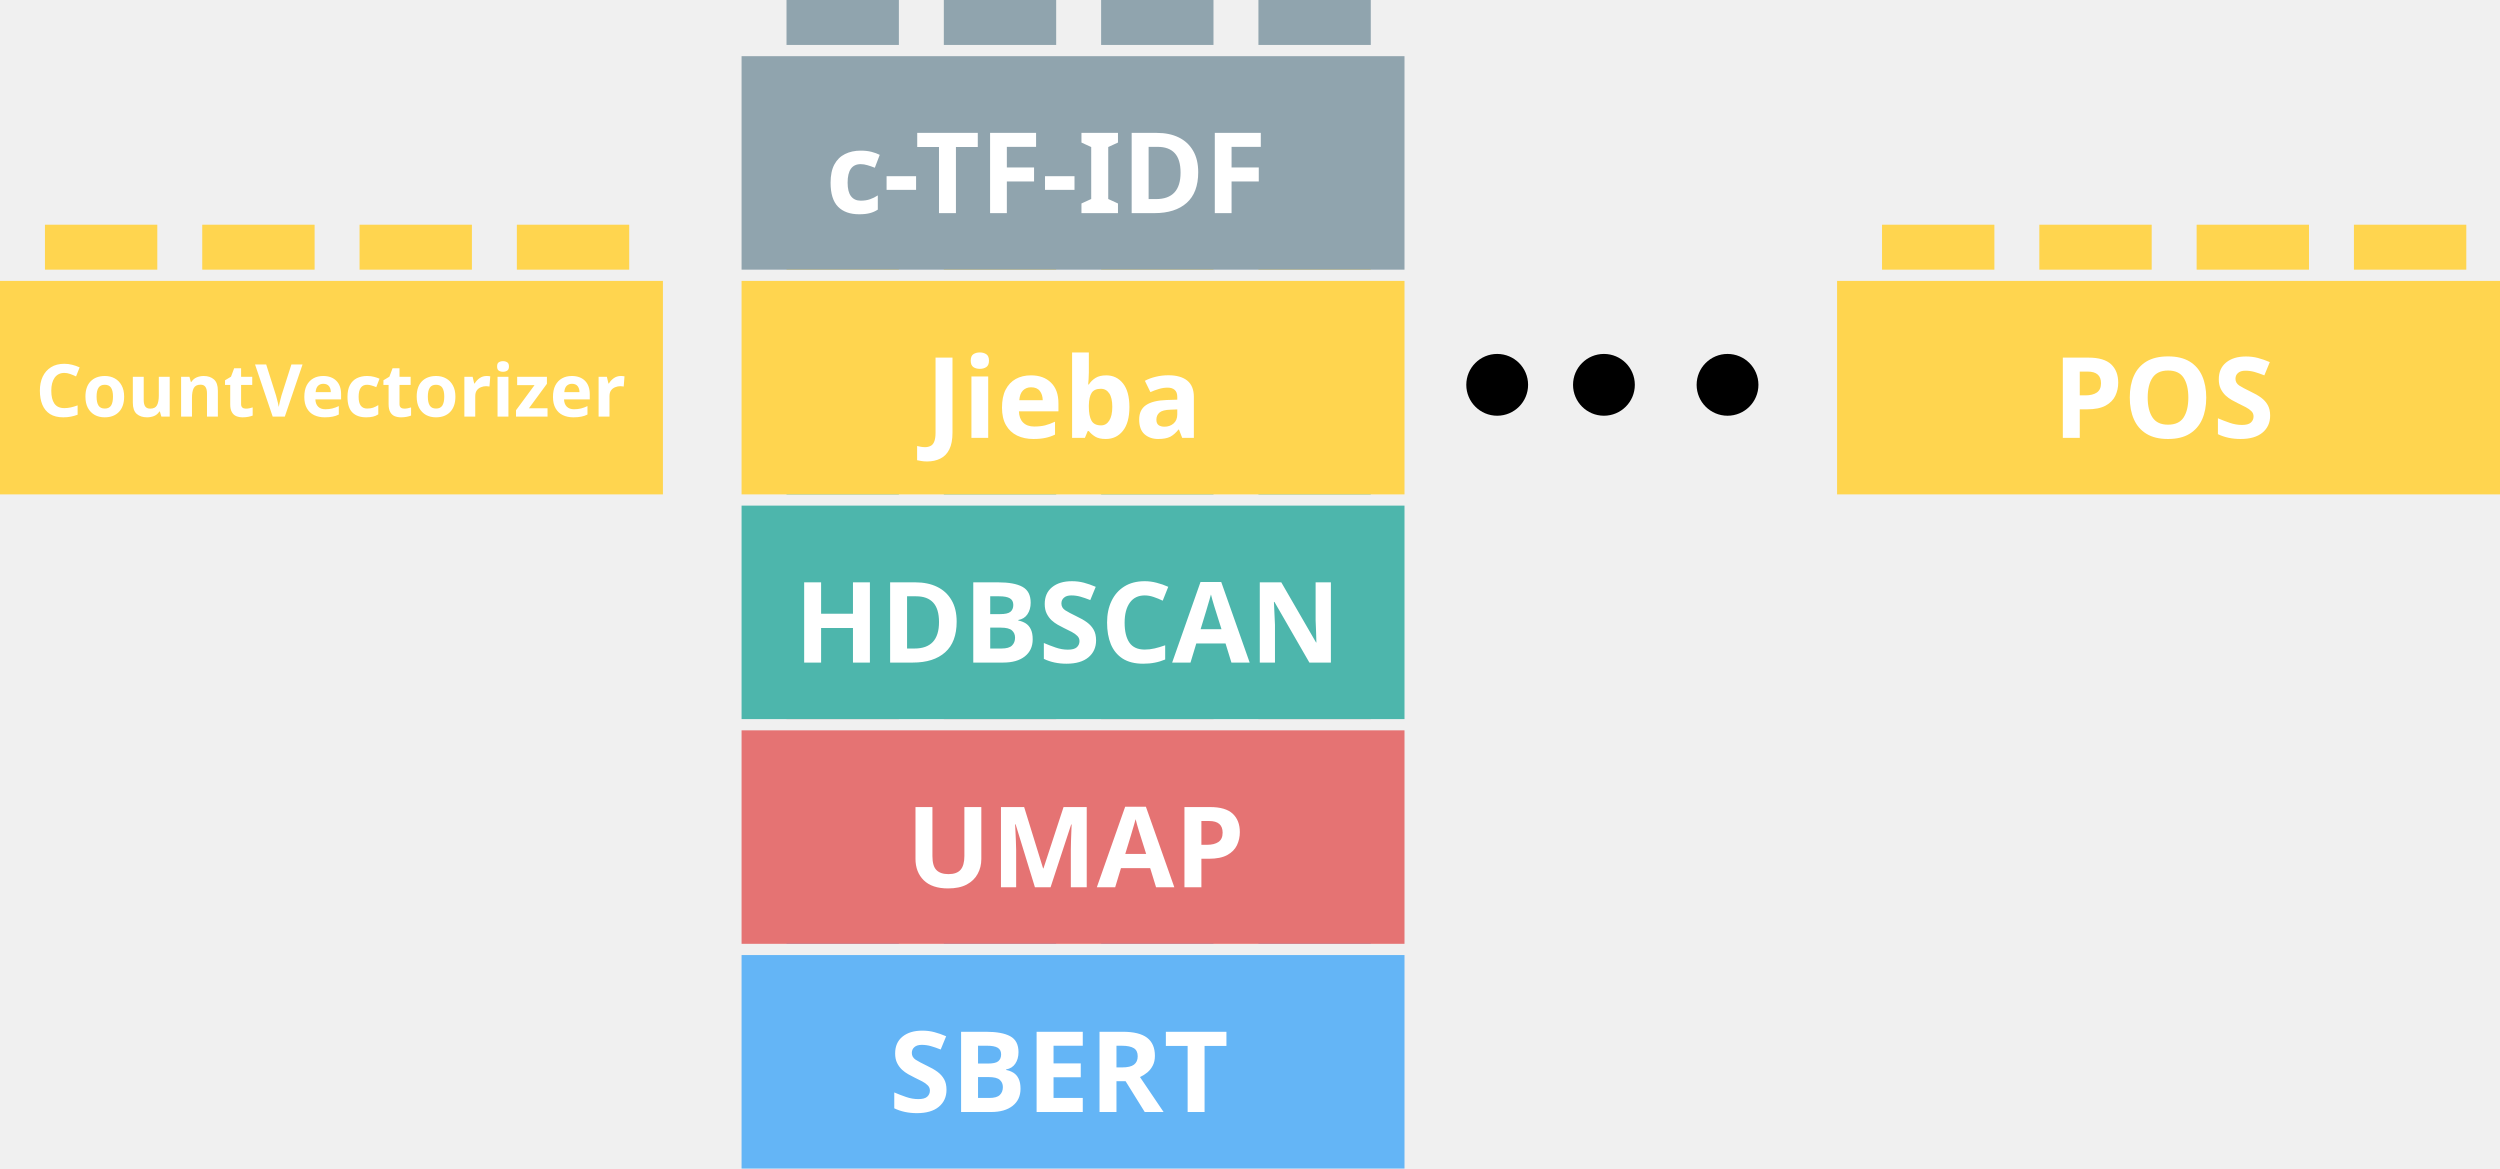
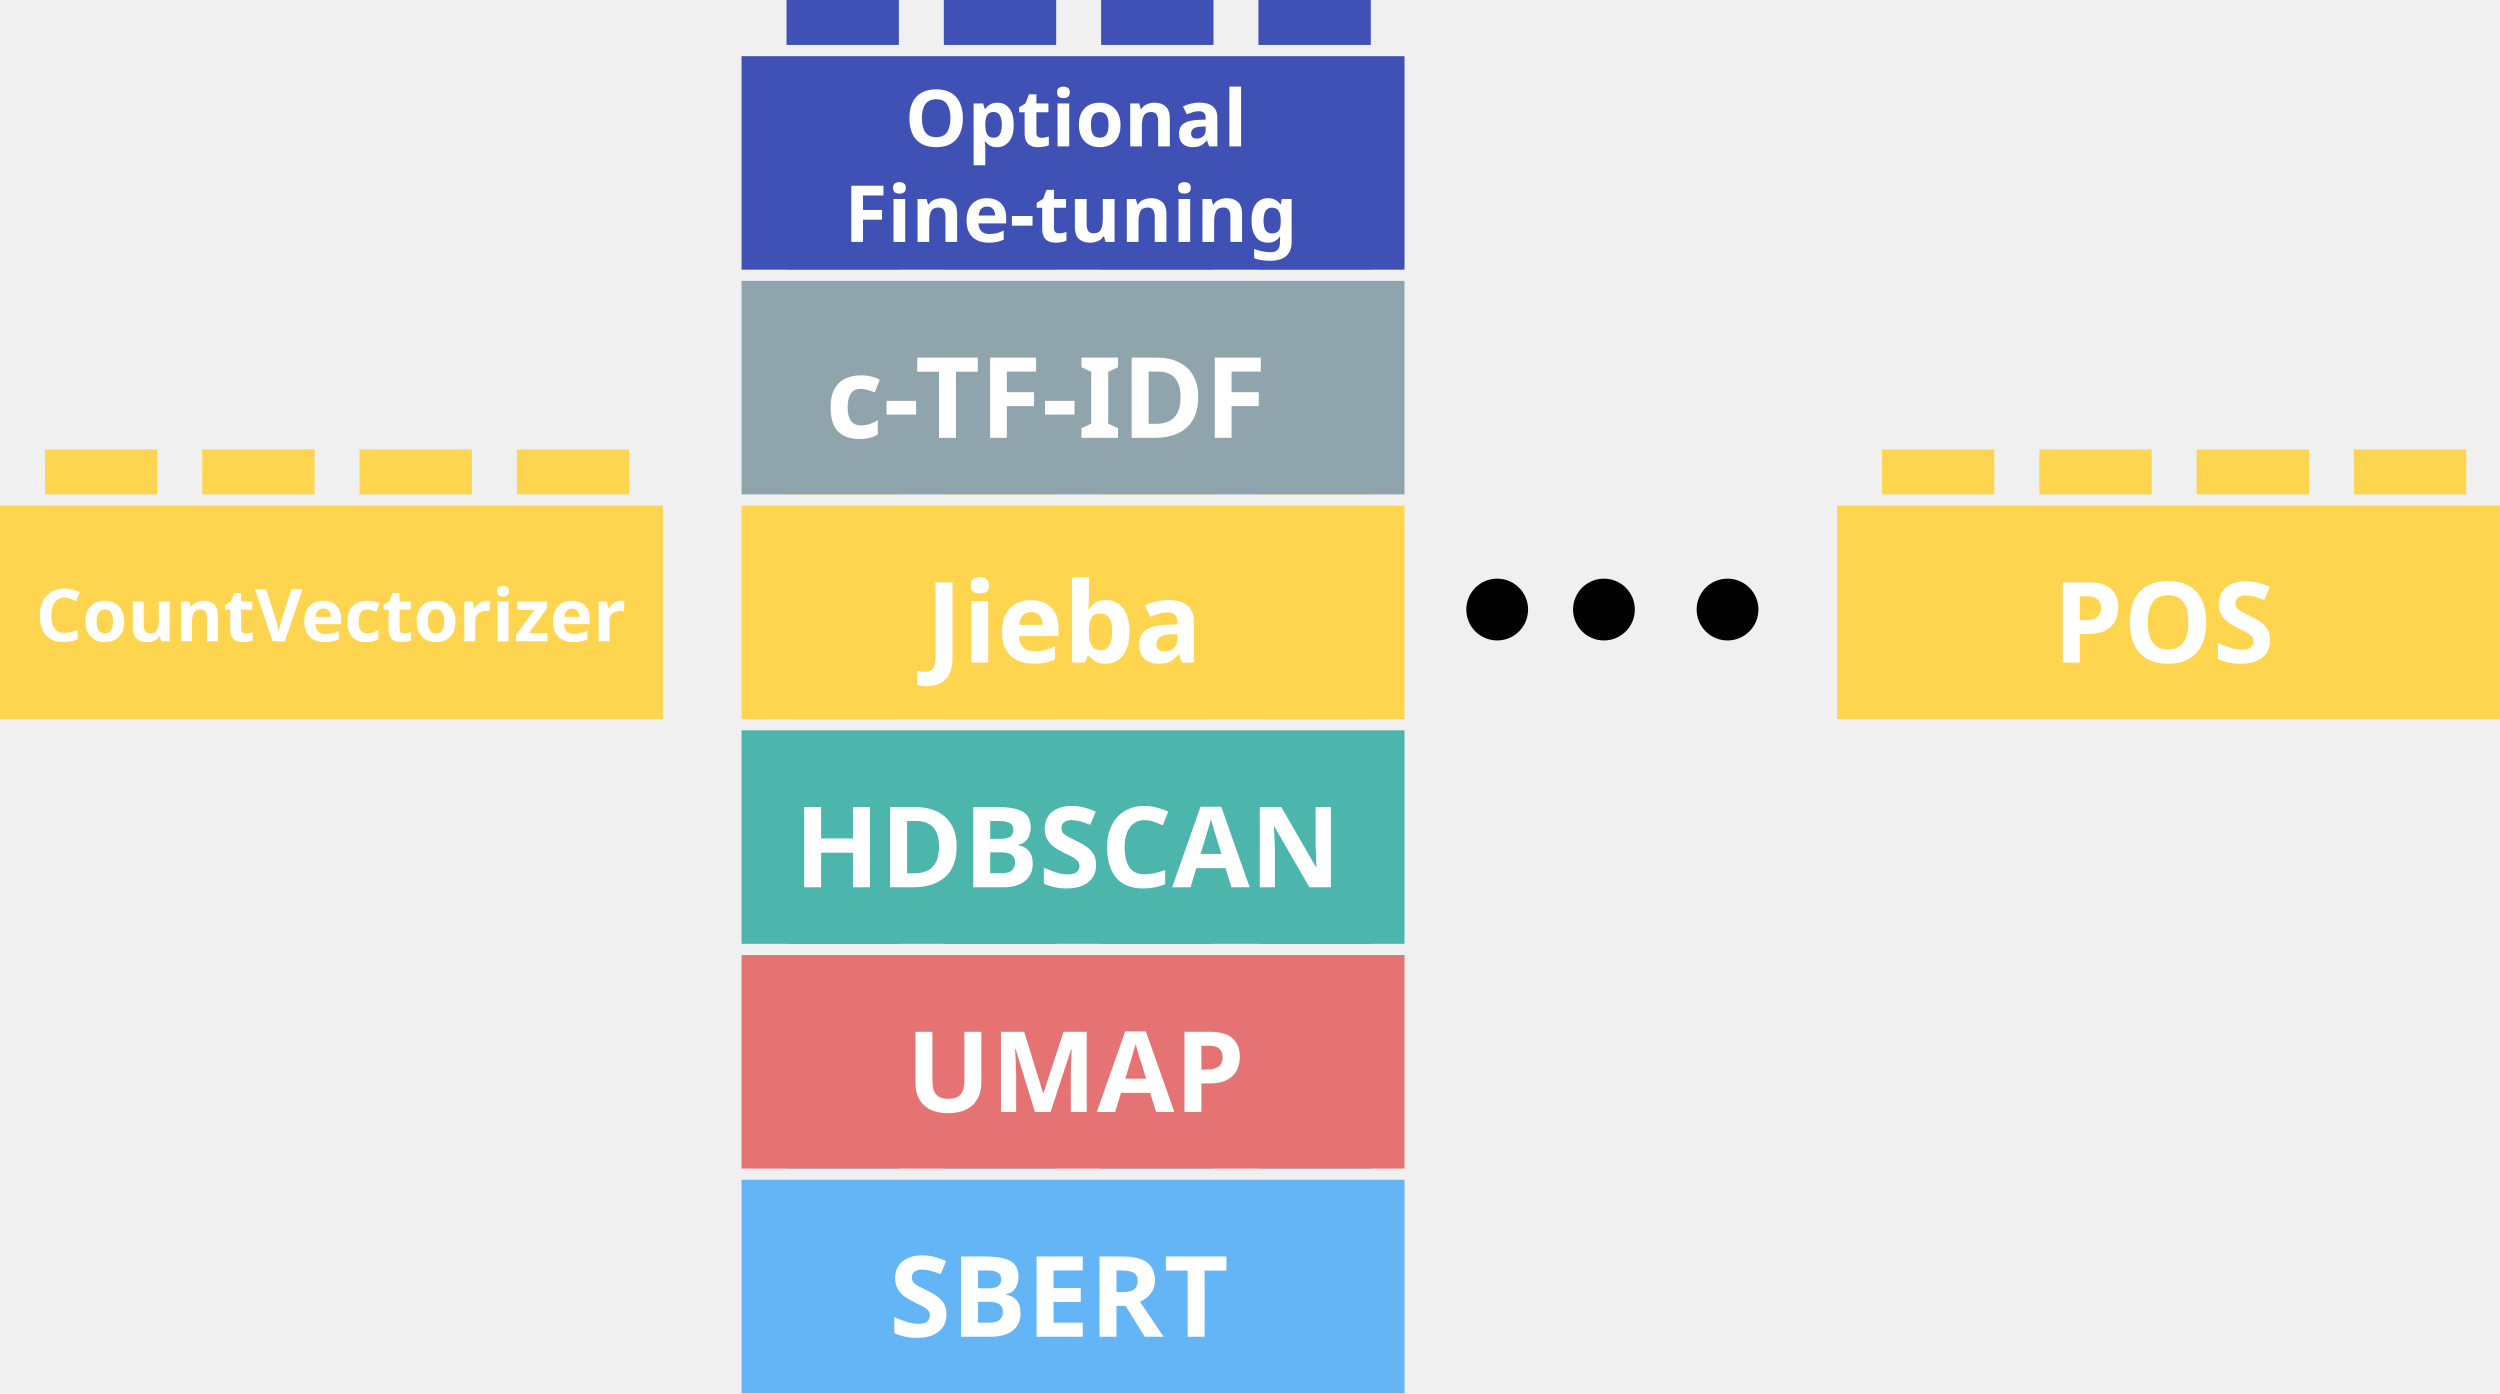
- <svg xmlns="http://www.w3.org/2000/svg" width="445" height="208" viewBox="0 0 445 208" fill="none">
-   <rect x="132" y="170" width="118" height="38" fill="#64B5F6" />
-   <rect x="224" y="160" width="20" height="8" fill="#64B5F6" />
-   <rect x="196" y="160" width="20" height="8" fill="#64B5F6" />
-   <rect x="168" y="160" width="20" height="8" fill="#64B5F6" />
-   <rect x="140" y="160" width="20" height="8" fill="#64B5F6" />
+ <svg xmlns="http://www.w3.org/2000/svg" width="445" height="248" viewBox="0 0 445 248" fill="none">
+   <rect x="132" y="210" width="118" height="38" fill="#64B5F6" />
+   <rect x="224" y="200" width="20" height="8" fill="#64B5F6" />
+   <rect x="196" y="200" width="20" height="8" fill="#64B5F6" />
+   <rect x="168" y="200" width="20" height="8" fill="#64B5F6" />
+   <rect x="140" y="200" width="20" height="8" fill="#64B5F6" />
  <text fill="white" xml:space="preserve" style="white-space: pre" font-family="Tahoma" font-size="20" font-weight="bold" letter-spacing="0em">
-     <tspan x="158.256" y="197.939">SBERT</tspan>
+     <tspan x="158.256" y="237.939">SBERT</tspan>
  </text>
-   <rect x="132" y="130" width="118" height="38" fill="#E57373" />
-   <rect x="224" y="120" width="20" height="8" fill="#E57373" />
-   <rect x="196" y="120" width="20" height="8" fill="#E57373" />
-   <rect x="168" y="120" width="20" height="8" fill="#E57373" />
-   <rect x="140" y="120" width="20" height="8" fill="#E57373" />
+   <rect x="132" y="170" width="118" height="38" fill="#E57373" />
+   <rect x="224" y="160" width="20" height="8" fill="#E57373" />
+   <rect x="196" y="160" width="20" height="8" fill="#E57373" />
+   <rect x="168" y="160" width="20" height="8" fill="#E57373" />
+   <rect x="140" y="160" width="20" height="8" fill="#E57373" />
  <text fill="white" xml:space="preserve" style="white-space: pre" font-family="Tahoma" font-size="20" font-weight="bold" letter-spacing="0em">
-     <tspan x="161.254" y="157.939">UMAP</tspan>
+     <tspan x="161.254" y="197.939">UMAP</tspan>
  </text>
-   <rect x="132" y="90" width="118" height="38" fill="#4DB6AC" />
-   <rect x="224" y="80" width="20" height="8" fill="#4DB6AC" />
-   <rect x="196" y="80" width="20" height="8" fill="#4DB6AC" />
-   <rect x="168" y="80" width="20" height="8" fill="#4DB6AC" />
-   <rect x="140" y="80" width="20" height="8" fill="#4DB6AC" />
+   <rect x="132" y="130" width="118" height="38" fill="#4DB6AC" />
+   <rect x="224" y="120" width="20" height="8" fill="#4DB6AC" />
+   <rect x="196" y="120" width="20" height="8" fill="#4DB6AC" />
+   <rect x="168" y="120" width="20" height="8" fill="#4DB6AC" />
+   <rect x="140" y="120" width="20" height="8" fill="#4DB6AC" />
  <text fill="white" xml:space="preserve" style="white-space: pre" font-family="Tahoma" font-size="20" font-weight="bold" letter-spacing="0em">
-     <tspan x="141.342" y="117.939">HDBSCAN</tspan>
+     <tspan x="141.342" y="157.939">HDBSCAN</tspan>
  </text>
-   <rect y="50" width="118" height="38" fill="#FFD54F" />
-   <rect x="92" y="40" width="20" height="8" fill="#FFD54F" />
-   <rect x="64" y="40" width="20" height="8" fill="#FFD54F" />
-   <rect x="36" y="40" width="20" height="8" fill="#FFD54F" />
-   <rect x="8" y="40" width="20" height="8" fill="#FFD54F" />
+   <rect y="90" width="118" height="38" fill="#FFD54F" />
+   <rect x="92" y="80" width="20" height="8" fill="#FFD54F" />
+   <rect x="64" y="80" width="20" height="8" fill="#FFD54F" />
+   <rect x="36" y="80" width="20" height="8" fill="#FFD54F" />
+   <rect x="8" y="80" width="20" height="8" fill="#FFD54F" />
  <text fill="white" xml:space="preserve" style="white-space: pre" font-family="Tahoma" font-size="13" font-weight="bold" letter-spacing="0em">
-     <tspan x="6.346" y="74.161">CountVectorizer</tspan>
+     <tspan x="6.346" y="114.161">CountVectorizer</tspan>
  </text>
-   <rect x="132" y="50" width="118" height="38" fill="#FFD54F" />
-   <rect x="224" y="40" width="20" height="8" fill="#FFD54F" />
-   <rect x="196" y="40" width="20" height="8" fill="#FFD54F" />
-   <rect x="168" y="40" width="20" height="8" fill="#FFD54F" />
-   <rect x="140" y="40" width="20" height="8" fill="#FFD54F" />
+   <rect x="132" y="90" width="118" height="38" fill="#FFD54F" />
+   <rect x="224" y="80" width="20" height="8" fill="#FFD54F" />
+   <rect x="196" y="80" width="20" height="8" fill="#FFD54F" />
+   <rect x="168" y="80" width="20" height="8" fill="#FFD54F" />
+   <rect x="140" y="80" width="20" height="8" fill="#FFD54F" />
  <text fill="white" xml:space="preserve" style="white-space: pre" font-family="Tahoma" font-size="20" font-weight="bold" letter-spacing="0em">
-     <tspan x="164.73" y="77.939">Jieba</tspan>
+     <tspan x="164.73" y="117.939">Jieba</tspan>
  </text>
-   <rect x="132" y="10" width="118" height="38" fill="#90A4AE" />
-   <rect x="224" width="20" height="8" fill="#90A4AE" />
-   <rect x="196" width="20" height="8" fill="#90A4AE" />
-   <rect x="168" width="20" height="8" fill="#90A4AE" />
-   <rect x="140" width="20" height="8" fill="#90A4AE" />
+   <rect x="132" y="50" width="118" height="38" fill="#90A4AE" />
+   <rect x="224" y="40" width="20" height="8" fill="#90A4AE" />
+   <rect x="196" y="40" width="20" height="8" fill="#90A4AE" />
+   <rect x="168" y="40" width="20" height="8" fill="#90A4AE" />
+   <rect x="140" y="40" width="20" height="8" fill="#90A4AE" />
  <text fill="white" xml:space="preserve" style="white-space: pre" font-family="Tahoma" font-size="20" font-weight="bold" letter-spacing="0em">
-     <tspan x="146.938" y="37.94">c-TF-IDF</tspan>
+     <tspan x="146.938" y="77.939">c-TF-IDF</tspan>
  </text>
-   <rect x="327" y="50" width="118" height="38" fill="#FFD54F" />
-   <rect x="419" y="40" width="20" height="8" fill="#FFD54F" />
-   <rect x="391" y="40" width="20" height="8" fill="#FFD54F" />
-   <rect x="363" y="40" width="20" height="8" fill="#FFD54F" />
-   <rect x="335" y="40" width="20" height="8" fill="#FFD54F" />
+   <rect x="132" y="10" width="118" height="38" fill="#3F51B5" />
+   <rect x="224" width="20" height="8" fill="#3F51B5" />
+   <rect x="196" width="20" height="8" fill="#3F51B5" />
+   <rect x="168" width="20" height="8" fill="#3F51B5" />
+   <rect x="140" width="20" height="8" fill="#3F51B5" />
+   <text fill="white" xml:space="preserve" style="white-space: pre" font-family="Tahoma" font-size="14" font-weight="bold" letter-spacing="0em">
+     <tspan x="161.065" y="26.058">Optional
+ </tspan>
+     <tspan x="150.271" y="43.058">Fine-tuning</tspan>
+   </text>
+   <rect x="327" y="90" width="118" height="38" fill="#FFD54F" />
+   <rect x="419" y="80" width="20" height="8" fill="#FFD54F" />
+   <rect x="391" y="80" width="20" height="8" fill="#FFD54F" />
+   <rect x="363" y="80" width="20" height="8" fill="#FFD54F" />
+   <rect x="335" y="80" width="20" height="8" fill="#FFD54F" />
  <text fill="white" xml:space="preserve" style="white-space: pre" font-family="Tahoma" font-size="20" font-weight="bold" letter-spacing="0em">
-     <tspan x="365.385" y="77.939">POS</tspan>
+     <tspan x="365.385" y="117.939">POS</tspan>
  </text>
-   <circle cx="266.5" cy="68.5" r="5.5" fill="black" />
-   <circle cx="285.5" cy="68.5" r="5.5" fill="black" />
-   <circle cx="307.5" cy="68.5" r="5.5" fill="black" />
+   <circle cx="266.5" cy="108.5" r="5.5" fill="black" />
+   <circle cx="285.5" cy="108.5" r="5.5" fill="black" />
+   <circle cx="307.5" cy="108.5" r="5.5" fill="black" />
</svg>
